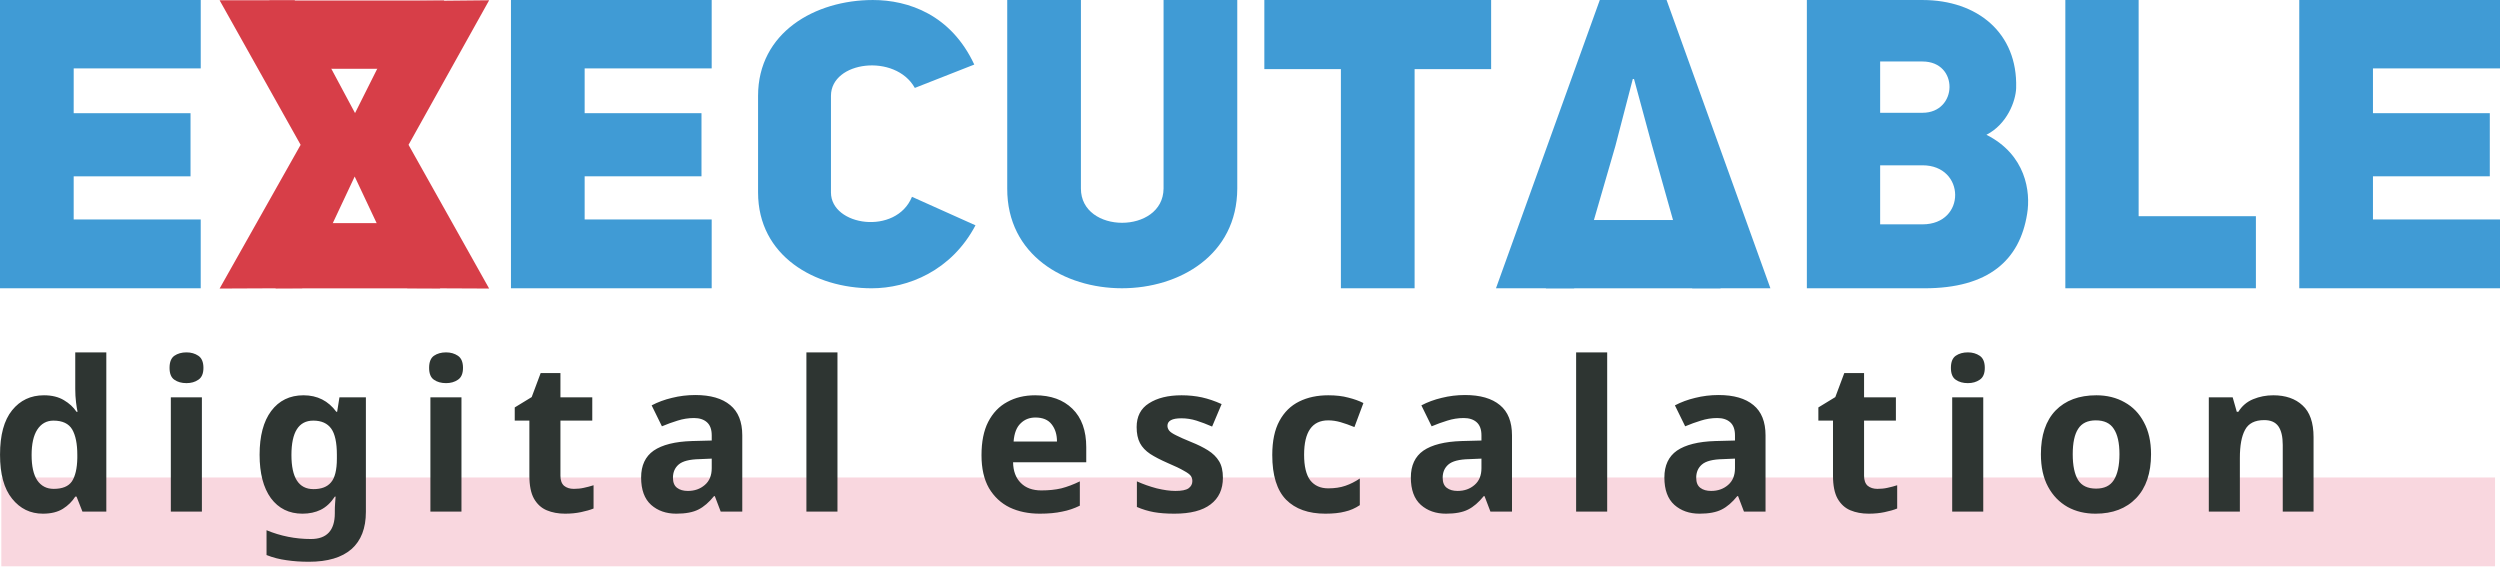
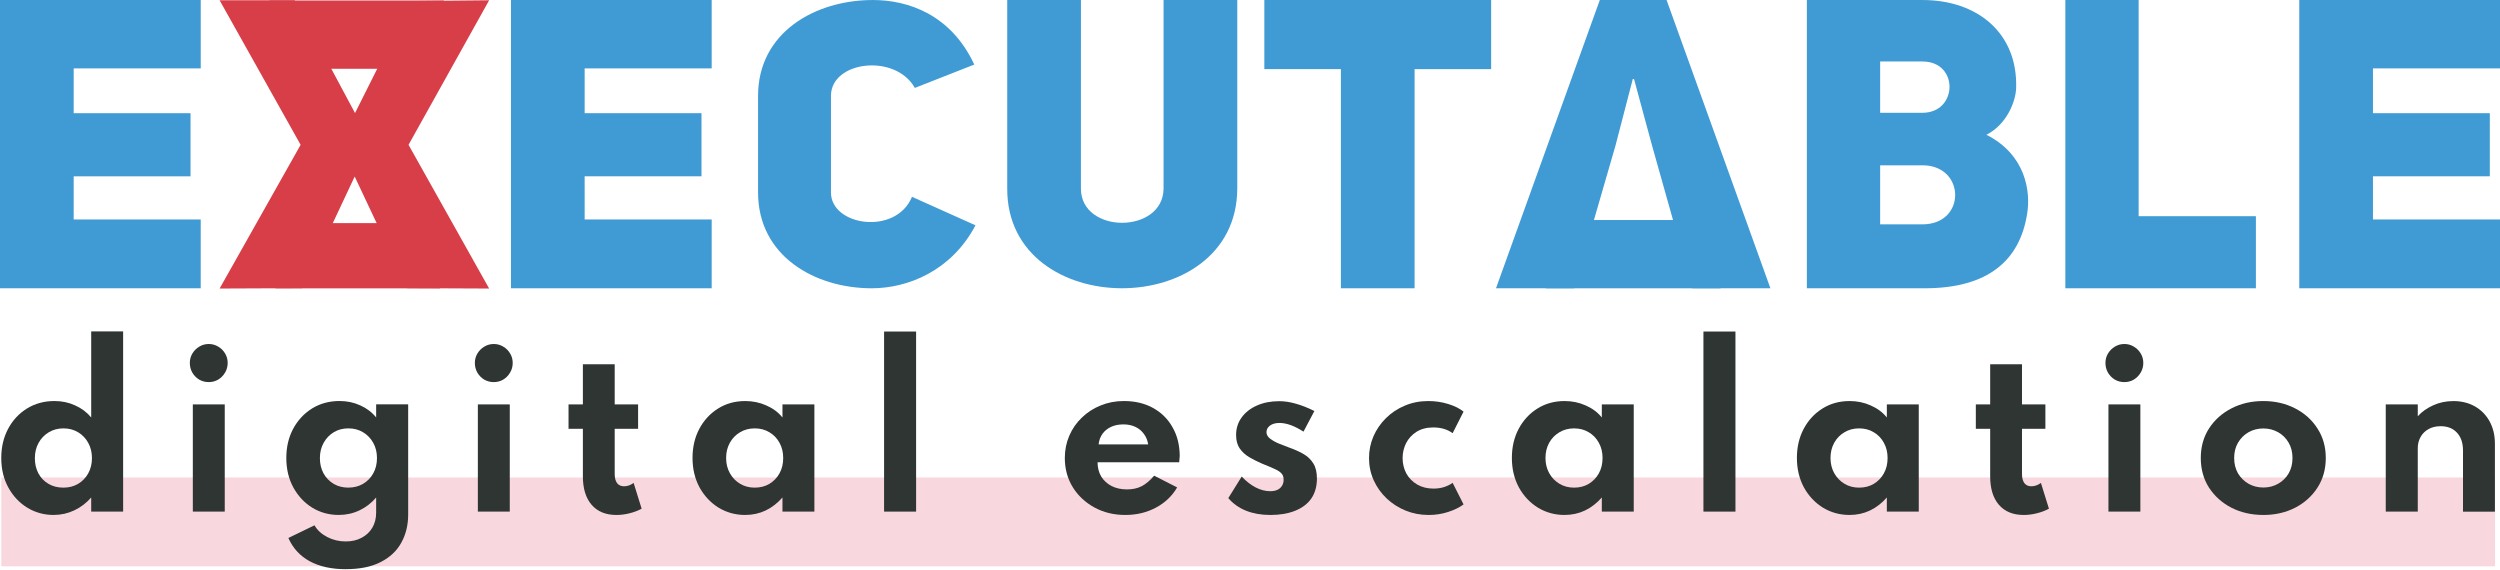
<svg xmlns="http://www.w3.org/2000/svg" width="151.626mm" height="34.522mm" viewBox="0 0 151.626 34.522" version="1.1" id="svg1765">
  <defs id="defs1759" />
  <g id="layer1" transform="translate(-17.92514,-15.4024)">
-     <rect style="fill:#dd0537;fill-opacity:0.157;stroke:none;stroke-width:0.7;stroke-linecap:butt;stroke-linejoin:round;stroke-miterlimit:4;stroke-dasharray:none;stroke-opacity:1;paint-order:normal" id="rect4734" width="151.245" height="5.388" x="18.005" y="44.361" />
-     <text xml:space="preserve" style="font-style:normal;font-weight:normal;font-size:12.305px;line-height:0;font-family:sans-serif;letter-spacing:1.635px;word-spacing:0px;fill:#2e3532;fill-opacity:1;stroke:none;stroke-width:0.264" x="17.425" y="46.274" id="text4071" transform="scale(0.9965882,1.003424)">
-       <tspan id="tspan4069" x="17.425" y="46.274" style="font-style:normal;font-variant:normal;font-weight:bold;font-stretch:normal;font-size:12.657px;line-height:263.681px;font-family:Spartan;-inkscape-font-specification:'Spartan Bold';letter-spacing:1.962px;fill:#2e3532;fill-opacity:1;stroke-width:0.264">digital escalation</tspan>
-     </text>
+     <path style="fill:#dd0537;fill-opacity:0.157;stroke:none;stroke-width:0.7;stroke-linecap:butt;stroke-linejoin:round;stroke-miterlimit:4;stroke-dasharray:none;stroke-opacity:1;paint-order:normal" d="M 18.005,44.361 H 169.25 v 5.388 H 18.005 Z" id="rect4734" />
+     <path id="path835" style="font-style:normal;font-variant:normal;font-weight:bold;font-stretch:normal;font-size:12.657px;line-height:263.681px;font-family:Spartan;-inkscape-font-specification:'Spartan Bold';letter-spacing:1.962px;word-spacing:0px;fill:#2e3532;fill-opacity:1;stroke:none;stroke-width:0.264" d="m 21.187,46.635 q -0.877,0 -1.602,-0.438 -0.725,-0.445 -1.154,-1.226 -0.429,-0.781 -0.429,-1.791 0,-0.991 0.416,-1.772 0.416,-0.781 1.148,-1.232 0.732,-0.451 1.665,-0.451 0.681,0 1.255,0.267 0.58,0.26 0.971,0.73 v -5.22 h 1.936 v 10.928 h -1.936 v -0.857 q -0.435,0.502 -1.022,0.781 -0.587,0.279 -1.249,0.279 z m 0.58,-1.657 q 0.505,0 0.896,-0.229 0.391,-0.235 0.612,-0.635 0.227,-0.406 0.227,-0.927 0,-0.521 -0.227,-0.927 -0.221,-0.406 -0.612,-0.641 -0.391,-0.235 -0.889,-0.235 -0.498,0 -0.889,0.235 -0.391,0.235 -0.618,0.641 -0.227,0.406 -0.227,0.933 0,0.514 0.214,0.921 0.221,0.406 0.612,0.635 0.391,0.229 0.902,0.229 z" />
+     <path id="path837" style="font-style:normal;font-variant:normal;font-weight:bold;font-stretch:normal;font-size:12.657px;line-height:263.681px;font-family:Spartan;-inkscape-font-specification:'Spartan Bold';letter-spacing:1.962px;word-spacing:0px;fill:#2e3532;fill-opacity:1;stroke:none;stroke-width:0.264" d="m 29.62,46.432 v -6.502 h 1.936 v 6.502 z m 0.965,-7.855 q -0.315,0 -0.58,-0.152 -0.259,-0.159 -0.416,-0.425 -0.151,-0.267 -0.151,-0.584 0,-0.318 0.158,-0.578 0.158,-0.26 0.416,-0.413 0.259,-0.159 0.574,-0.159 0.315,0 0.574,0.159 0.259,0.152 0.416,0.413 0.158,0.26 0.158,0.578 0,0.318 -0.158,0.584 -0.158,0.267 -0.416,0.425 -0.259,0.152 -0.574,0.152 z" />
+     <path id="path839" style="font-style:normal;font-variant:normal;font-weight:bold;font-stretch:normal;font-size:12.657px;line-height:263.681px;font-family:Spartan;-inkscape-font-specification:'Spartan Bold';letter-spacing:1.962px;word-spacing:0px;fill:#2e3532;fill-opacity:1;stroke:none;stroke-width:0.264" d="m 38.903,49.924 q -1.305,0 -2.195,-0.483 -0.883,-0.483 -1.293,-1.41 l 1.583,-0.768 q 0.259,0.444 0.776,0.711 0.517,0.267 1.123,0.267 0.549,0 0.959,-0.222 0.416,-0.216 0.65,-0.61 0.233,-0.394 0.233,-0.921 v -0.914 q -0.423,0.502 -1.009,0.781 -0.587,0.279 -1.261,0.279 -0.877,0 -1.602,-0.438 -0.719,-0.445 -1.148,-1.226 -0.429,-0.781 -0.429,-1.791 0,-0.991 0.416,-1.772 0.423,-0.781 1.148,-1.232 0.732,-0.451 1.665,-0.451 0.681,0 1.261,0.267 0.58,0.26 0.959,0.73 v -0.794 h 1.942 v 6.68 q 0,0.959 -0.416,1.708 -0.41,0.749 -1.249,1.175 -0.839,0.432 -2.113,0.432 z m 0.145,-4.947 q 0.505,0 0.896,-0.229 0.397,-0.235 0.618,-0.635 0.227,-0.406 0.227,-0.927 0,-0.521 -0.227,-0.927 -0.227,-0.406 -0.618,-0.641 -0.391,-0.235 -0.889,-0.235 -0.498,0 -0.889,0.235 -0.385,0.235 -0.612,0.641 -0.227,0.406 -0.227,0.933 0,0.514 0.221,0.921 0.221,0.4 0.612,0.635 0.391,0.229 0.889,0.229 z" />
+     <path id="path841" style="font-style:normal;font-variant:normal;font-weight:bold;font-stretch:normal;font-size:12.657px;line-height:263.681px;font-family:Spartan;-inkscape-font-specification:'Spartan Bold';letter-spacing:1.962px;word-spacing:0px;fill:#2e3532;fill-opacity:1;stroke:none;stroke-width:0.264" d="m 46.907,46.432 v -6.502 h 1.936 v 6.502 z m 0.965,-7.855 q -0.315,0 -0.58,-0.152 -0.259,-0.159 -0.416,-0.425 -0.151,-0.267 -0.151,-0.584 0,-0.318 0.158,-0.578 0.158,-0.26 0.416,-0.413 0.259,-0.159 0.574,-0.159 0.315,0 0.574,0.159 0.259,0.152 0.416,0.413 0.158,0.26 0.158,0.578 0,0.318 -0.158,0.584 -0.158,0.267 -0.416,0.425 -0.259,0.152 -0.574,0.152 z" />
+     <path id="path843" style="font-style:normal;font-variant:normal;font-weight:bold;font-stretch:normal;font-size:12.657px;line-height:263.681px;font-family:Spartan;-inkscape-font-specification:'Spartan Bold';letter-spacing:1.962px;word-spacing:0px;fill:#2e3532;fill-opacity:1;stroke:none;stroke-width:0.264" d="m 55.308,46.635 q -0.965,0 -1.501,-0.616 -0.53,-0.616 -0.53,-1.727 v -2.883 h -0.87 v -1.48 h 0.87 v -2.432 h 1.93 v 2.432 h 1.419 v 1.48 h -1.419 v 2.737 q 0,0.368 0.145,0.559 0.145,0.191 0.423,0.191 0.303,0 0.58,-0.203 l 0.486,1.562 q -0.328,0.178 -0.738,0.279 -0.404,0.102 -0.795,0.102 z" />
+     <path id="path845" style="font-style:normal;font-variant:normal;font-weight:bold;font-stretch:normal;font-size:12.657px;line-height:263.681px;font-family:Spartan;-inkscape-font-specification:'Spartan Bold';letter-spacing:1.962px;word-spacing:0px;fill:#2e3532;fill-opacity:1;stroke:none;stroke-width:0.264" d="m 63.125,46.635 q -0.889,0 -1.621,-0.445 -0.725,-0.451 -1.154,-1.232 -0.423,-0.787 -0.423,-1.784 0,-0.984 0.41,-1.759 0.416,-0.781 1.135,-1.232 0.725,-0.457 1.652,-0.457 0.687,0 1.28,0.267 0.599,0.26 0.978,0.73 v -0.794 h 1.936 v 6.502 h -1.936 v -0.857 q -0.441,0.508 -1.015,0.787 -0.574,0.273 -1.242,0.273 z m 0.574,-1.657 q 0.505,0 0.889,-0.229 0.391,-0.235 0.612,-0.635 0.227,-0.406 0.227,-0.933 0,-0.521 -0.227,-0.927 -0.221,-0.406 -0.612,-0.635 -0.385,-0.235 -0.889,-0.235 -0.498,0 -0.889,0.235 -0.391,0.229 -0.618,0.635 -0.227,0.406 -0.227,0.927 0,0.514 0.227,0.921 0.227,0.406 0.618,0.641 0.391,0.235 0.889,0.235 z" />
+     <path id="path847" style="font-style:normal;font-variant:normal;font-weight:bold;font-stretch:normal;font-size:12.657px;line-height:263.681px;font-family:Spartan;-inkscape-font-specification:'Spartan Bold';letter-spacing:1.962px;word-spacing:0px;fill:#2e3532;fill-opacity:1;stroke:none;stroke-width:0.264" d="M 71.545,46.432 V 35.51 h 1.942 v 10.922 z" />
+     <path id="path849" style="font-style:normal;font-variant:normal;font-weight:bold;font-stretch:normal;font-size:12.657px;line-height:263.681px;font-family:Spartan;-inkscape-font-specification:'Spartan Bold';letter-spacing:1.962px;word-spacing:0px;fill:#2e3532;fill-opacity:1;stroke:none;stroke-width:0.264" d="m 86.177,46.635 q -1.047,0 -1.879,-0.457 -0.832,-0.457 -1.312,-1.232 -0.479,-0.781 -0.479,-1.765 0,-0.724 0.271,-1.353 0.271,-0.629 0.763,-1.099 0.492,-0.476 1.142,-0.737 0.65,-0.267 1.406,-0.267 1.009,0 1.766,0.419 0.763,0.419 1.186,1.175 0.429,0.749 0.435,1.74 -0.006,0.083 -0.013,0.146 0,0.064 -0.019,0.235 h -4.951 q 0,0.489 0.221,0.864 0.227,0.368 0.631,0.578 0.404,0.203 0.94,0.203 0.505,0 0.889,-0.197 0.385,-0.203 0.751,-0.635 l 1.394,0.711 q -0.454,0.781 -1.287,1.226 -0.832,0.445 -1.854,0.445 z m -1.621,-4.28 h 3.008 q -0.063,-0.381 -0.271,-0.648 -0.202,-0.273 -0.517,-0.419 -0.315,-0.146 -0.713,-0.146 -0.423,0 -0.744,0.146 -0.322,0.146 -0.523,0.419 -0.196,0.267 -0.24,0.648 z" />
+     <path id="path851" style="font-style:normal;font-variant:normal;font-weight:bold;font-stretch:normal;font-size:12.657px;line-height:263.681px;font-family:Spartan;-inkscape-font-specification:'Spartan Bold';letter-spacing:1.962px;word-spacing:0px;fill:#2e3532;fill-opacity:1;stroke:none;stroke-width:0.264" d="m 94.963,46.635 q -0.82,0 -1.469,-0.26 -0.643,-0.26 -1.072,-0.762 l 0.814,-1.308 q 0.404,0.432 0.845,0.66 0.441,0.229 0.883,0.229 0.246,0 0.423,-0.076 0.183,-0.083 0.284,-0.241 0.107,-0.159 0.107,-0.381 0,-0.254 -0.145,-0.394 -0.139,-0.146 -0.435,-0.273 -0.29,-0.133 -0.738,-0.311 -0.397,-0.171 -0.757,-0.381 -0.359,-0.21 -0.587,-0.533 -0.221,-0.324 -0.221,-0.819 0,-0.603 0.334,-1.06 0.334,-0.464 0.921,-0.724 0.593,-0.267 1.362,-0.267 0.479,0 1.003,0.152 0.53,0.146 1.129,0.445 l -0.662,1.251 q -0.814,-0.527 -1.457,-0.527 -0.359,0 -0.574,0.159 -0.214,0.159 -0.214,0.4 0,0.222 0.221,0.394 0.227,0.171 0.549,0.305 0.328,0.127 0.624,0.241 0.486,0.171 0.858,0.387 0.372,0.216 0.587,0.565 0.221,0.343 0.221,0.921 0,0.705 -0.334,1.2 -0.334,0.489 -0.978,0.749 -0.637,0.26 -1.52,0.26 z" />
+     <path id="path853" style="font-style:normal;font-variant:normal;font-weight:bold;font-stretch:normal;font-size:12.657px;line-height:263.681px;font-family:Spartan;-inkscape-font-specification:'Spartan Bold';letter-spacing:1.962px;word-spacing:0px;fill:#2e3532;fill-opacity:1;stroke:none;stroke-width:0.264" d="m 104.565,46.635 q -0.738,0 -1.394,-0.267 -0.65,-0.267 -1.148,-0.737 -0.498,-0.476 -0.782,-1.099 -0.284,-0.629 -0.284,-1.346 0,-0.692 0.265,-1.314 0.271,-0.622 0.757,-1.105 0.492,-0.489 1.148,-0.762 0.656,-0.279 1.425,-0.279 0.631,0 1.205,0.178 0.58,0.178 0.933,0.464 l -0.662,1.308 q -0.473,-0.349 -1.173,-0.349 -0.599,0 -1.022,0.267 -0.416,0.267 -0.631,0.692 -0.208,0.425 -0.208,0.895 0,0.514 0.227,0.94 0.233,0.419 0.656,0.667 0.429,0.248 0.99,0.248 0.353,0 0.65,-0.095 0.303,-0.102 0.511,-0.254 l 0.662,1.308 q -0.366,0.273 -0.933,0.457 -0.561,0.184 -1.192,0.184 z" />
+     <path id="path855" style="font-style:normal;font-variant:normal;font-weight:bold;font-stretch:normal;font-size:12.657px;line-height:263.681px;font-family:Spartan;-inkscape-font-specification:'Spartan Bold';letter-spacing:1.962px;word-spacing:0px;fill:#2e3532;fill-opacity:1;stroke:none;stroke-width:0.264" d="m 112.819,46.635 q -0.889,0 -1.621,-0.445 -0.725,-0.451 -1.154,-1.232 -0.423,-0.787 -0.423,-1.784 0,-0.984 0.41,-1.759 0.416,-0.781 1.135,-1.232 0.725,-0.457 1.652,-0.457 0.687,0 1.28,0.267 0.599,0.26 0.978,0.73 v -0.794 h 1.936 v 6.502 h -1.936 v -0.857 q -0.441,0.508 -1.015,0.787 -0.574,0.273 -1.242,0.273 z m 0.574,-1.657 q 0.505,0 0.889,-0.229 0.391,-0.235 0.612,-0.635 0.227,-0.406 0.227,-0.933 0,-0.521 -0.227,-0.927 -0.221,-0.406 -0.612,-0.635 -0.385,-0.235 -0.889,-0.235 -0.498,0 -0.889,0.235 -0.391,0.229 -0.618,0.635 -0.227,0.406 -0.227,0.927 0,0.514 0.227,0.921 0.227,0.406 0.618,0.641 0.391,0.235 0.889,0.235 z" />
+     <path id="path857" style="font-style:normal;font-variant:normal;font-weight:bold;font-stretch:normal;font-size:12.657px;line-height:263.681px;font-family:Spartan;-inkscape-font-specification:'Spartan Bold';letter-spacing:1.962px;word-spacing:0px;fill:#2e3532;fill-opacity:1;stroke:none;stroke-width:0.264" d="M 121.239,46.432 V 35.51 h 1.942 v 10.922 z" />
+     <path id="path859" style="font-style:normal;font-variant:normal;font-weight:bold;font-stretch:normal;font-size:12.657px;line-height:263.681px;font-family:Spartan;-inkscape-font-specification:'Spartan Bold';letter-spacing:1.962px;word-spacing:0px;fill:#2e3532;fill-opacity:1;stroke:none;stroke-width:0.264" d="m 130.106,46.635 q -0.889,0 -1.621,-0.445 -0.725,-0.451 -1.154,-1.232 -0.423,-0.787 -0.423,-1.784 0,-0.984 0.41,-1.759 0.416,-0.781 1.135,-1.232 0.725,-0.457 1.652,-0.457 0.687,0 1.28,0.267 0.599,0.26 0.978,0.73 v -0.794 h 1.936 v 6.502 h -1.936 v -0.857 q -0.441,0.508 -1.015,0.787 -0.574,0.273 -1.242,0.273 z m 0.574,-1.657 q 0.505,0 0.889,-0.229 0.391,-0.235 0.612,-0.635 0.227,-0.406 0.227,-0.933 0,-0.521 -0.227,-0.927 -0.221,-0.406 -0.612,-0.635 -0.385,-0.235 -0.889,-0.235 -0.498,0 -0.889,0.235 -0.391,0.229 -0.618,0.635 -0.227,0.406 -0.227,0.927 0,0.514 0.227,0.921 0.227,0.406 0.618,0.641 0.391,0.235 0.889,0.235 z" />
+     <path id="path861" style="font-style:normal;font-variant:normal;font-weight:bold;font-stretch:normal;font-size:12.657px;line-height:263.681px;font-family:Spartan;-inkscape-font-specification:'Spartan Bold';letter-spacing:1.962px;word-spacing:0px;fill:#2e3532;fill-opacity:1;stroke:none;stroke-width:0.264" d="m 140.661,46.635 q -0.965,0 -1.501,-0.616 -0.53,-0.616 -0.53,-1.727 v -2.883 h -0.87 v -1.48 h 0.87 v -2.432 h 1.93 v 2.432 h 1.419 v 1.48 h -1.419 v 2.737 q 0,0.368 0.145,0.559 0.145,0.191 0.423,0.191 0.303,0 0.58,-0.203 l 0.486,1.562 q -0.328,0.178 -0.738,0.279 -0.404,0.102 -0.795,0.102 z" />
+     <path id="path863" style="font-style:normal;font-variant:normal;font-weight:bold;font-stretch:normal;font-size:12.657px;line-height:263.681px;font-family:Spartan;-inkscape-font-specification:'Spartan Bold';letter-spacing:1.962px;word-spacing:0px;fill:#2e3532;fill-opacity:1;stroke:none;stroke-width:0.264" d="m 145.803,46.432 v -6.502 h 1.936 v 6.502 z m 0.965,-7.855 q -0.315,0 -0.58,-0.152 -0.259,-0.159 -0.416,-0.425 -0.151,-0.267 -0.151,-0.584 0,-0.318 0.158,-0.578 0.158,-0.26 0.416,-0.413 0.259,-0.159 0.574,-0.159 0.315,0 0.574,0.159 0.259,0.152 0.416,0.413 0.158,0.26 0.158,0.578 0,0.318 -0.158,0.584 -0.158,0.267 -0.416,0.425 -0.259,0.152 -0.574,0.152 z" />
+     <path id="path865" style="font-style:normal;font-variant:normal;font-weight:bold;font-stretch:normal;font-size:12.657px;line-height:263.681px;font-family:Spartan;-inkscape-font-specification:'Spartan Bold';letter-spacing:1.962px;word-spacing:0px;fill:#2e3532;fill-opacity:1;stroke:none;stroke-width:0.264" d="m 155.2,46.635 q -1.072,0 -1.936,-0.438 -0.858,-0.445 -1.362,-1.219 -0.498,-0.781 -0.498,-1.797 0,-1.016 0.498,-1.791 0.505,-0.781 1.362,-1.219 0.858,-0.445 1.93,-0.445 1.072,0 1.93,0.445 0.858,0.438 1.356,1.219 0.505,0.775 0.505,1.791 0,1.016 -0.505,1.797 -0.498,0.775 -1.356,1.219 -0.858,0.438 -1.924,0.438 z m 0,-1.664 q 0.492,0 0.896,-0.229 0.404,-0.229 0.637,-0.629 0.233,-0.406 0.233,-0.933 0,-0.527 -0.233,-0.927 -0.233,-0.406 -0.637,-0.635 -0.404,-0.229 -0.896,-0.229 -0.498,0 -0.902,0.229 -0.397,0.229 -0.637,0.635 -0.233,0.4 -0.233,0.927 0,0.527 0.233,0.933 0.24,0.4 0.637,0.629 0.404,0.229 0.902,0.229 z" />
+     <path id="path867" style="font-style:normal;font-variant:normal;font-weight:bold;font-stretch:normal;font-size:12.657px;line-height:263.681px;font-family:Spartan;-inkscape-font-specification:'Spartan Bold';letter-spacing:1.962px;word-spacing:0px;fill:#2e3532;fill-opacity:1;stroke:none;stroke-width:0.264" d="m 162.622,46.432 v -6.502 h 1.942 v 0.718 q 0.366,-0.406 0.927,-0.66 0.561,-0.26 1.236,-0.26 0.738,0 1.305,0.324 0.568,0.324 0.889,0.908 0.322,0.584 0.322,1.359 v 4.115 h -1.936 v -3.702 q 0,-0.699 -0.366,-1.086 -0.359,-0.394 -0.99,-0.394 -0.429,0 -0.738,0.178 -0.309,0.171 -0.479,0.476 -0.17,0.298 -0.17,0.679 v 3.848 z" />
    <path id="path132" style="font-style:normal;font-variant:normal;font-weight:bold;font-stretch:normal;font-size:24.694px;line-height:1000;font-family:'Uni Sans';-inkscape-font-specification:'Uni Sans Bold';letter-spacing:0.529px;word-spacing:0px;fill:#409bd5;fill-opacity:1;stroke:none;stroke-width:0.265" d="m 22.395,19.551 h 7.705 v -4.149 H 17.925 v 17.484 h 12.174 v -4.173 h -7.705 v -2.618 h 7.087 v -3.828 h -7.087 z" />
    <path id="path134" style="font-style:normal;font-variant:normal;font-weight:bold;font-stretch:normal;font-size:24.694px;line-height:1000;font-family:'Uni Sans';-inkscape-font-specification:'Uni Sans Bold';letter-spacing:0.529px;word-spacing:0px;fill:#409bd5;fill-opacity:1;stroke:none;stroke-width:0.265" d="m 53.384,19.551 h 7.705 v -4.149 h -12.174 v 17.484 h 12.174 v -4.173 h -7.705 v -2.618 h 7.087 v -3.828 h -7.087 z" />
    <path id="path136" style="font-style:normal;font-variant:normal;font-weight:bold;font-stretch:normal;font-size:24.694px;line-height:1000;font-family:'Uni Sans';-inkscape-font-specification:'Uni Sans Bold';letter-spacing:0.529px;word-spacing:0px;fill:#409bd5;fill-opacity:1;stroke:none;stroke-width:0.261" d="m 73.237,27.339 c -0.963,2.354 -4.914,1.777 -4.914,-0.264 v -5.86 c 0,-2.113 3.902,-2.594 5.087,-0.48 l 3.605,-1.417 c -1.408,-3.026 -4,-3.915 -6.149,-3.915 -3.507,0 -6.964,1.969 -6.964,5.812 v 5.86 c 0,3.867 3.457,5.812 6.89,5.812 2.198,0 4.84,-1.057 6.297,-3.819 z" />
    <path id="path138" style="font-style:normal;font-variant:normal;font-weight:bold;font-stretch:normal;font-size:24.694px;line-height:1000;font-family:'Uni Sans';-inkscape-font-specification:'Uni Sans Bold';letter-spacing:0.529px;word-spacing:0px;fill:#409bd5;fill-opacity:1;stroke:none;stroke-width:0.262" d="m 83.484,15.402 h -4.47 v 11.437 c -0.025,8.062 13.928,8.062 13.952,0 V 15.402 h -4.47 v 11.437 c -0.025,2.768 -5.013,2.768 -5.013,0 z" />
    <path id="path140" style="font-style:normal;font-variant:normal;font-weight:bold;font-stretch:normal;font-size:24.694px;line-height:1000;font-family:'Uni Sans';-inkscape-font-specification:'Uni Sans Bold';letter-spacing:0.529px;word-spacing:0px;fill:#409bd5;fill-opacity:1;stroke:none;stroke-width:0.264" d="M 108.363,19.595 V 15.402 H 94.608 v 4.192 h 4.643 v 13.292 h 4.47 V 19.595 Z" />
    <path id="path142" style="font-style:normal;font-variant:normal;font-weight:bold;font-stretch:normal;font-size:24.694px;line-height:1000;font-family:'Uni Sans';-inkscape-font-specification:'Uni Sans Bold';letter-spacing:0.529px;word-spacing:0px;fill:#409bd5;fill-opacity:1;stroke:none;stroke-width:0.265" d="m 140.205,20.737 c 0.099,-3.334 -2.346,-5.334 -5.68,-5.334 h -7.013 v 17.484 h 7.137 c 3.877,0 5.779,-1.704 6.223,-4.519 0.222,-1.333 -0.074,-3.581 -2.469,-4.791 1.259,-0.642 1.778,-2.05 1.803,-2.84 z m -8.248,1.506 v -3.111 h 2.568 c 2.223,0 2.148,3.111 0,3.111 z m 0,6.766 v -3.581 h 2.568 c 2.618,0 2.667,3.581 0,3.581 z" />
    <path id="path144" style="font-style:normal;font-variant:normal;font-weight:bold;font-stretch:normal;font-size:24.694px;line-height:1000;font-family:'Uni Sans';-inkscape-font-specification:'Uni Sans Bold';letter-spacing:0.529px;word-spacing:0px;fill:#409bd5;fill-opacity:1;stroke:none;stroke-width:0.265" d="m 143.189,32.886 h 11.557 v -4.371 h -7.112 v -13.113 h -4.445 z" />
    <path id="path146" style="font-style:normal;font-variant:normal;font-weight:bold;font-stretch:normal;font-size:24.694px;line-height:1000;font-family:'Uni Sans';-inkscape-font-specification:'Uni Sans Bold';letter-spacing:0.529px;word-spacing:0px;fill:#409bd5;fill-opacity:1;stroke:none;stroke-width:0.265" d="m 161.846,19.551 h 7.705 v -4.149 h -12.174 v 17.484 h 12.174 v -4.173 h -7.705 v -2.618 h 7.087 v -3.828 h -7.087 z" />
-     <g style="fill:#409bd5;fill-opacity:1" id="g4766" transform="translate(-4.15817,-149.404)">
-       <g aria-label="X" transform="translate(0.1273052,0.01034225)" style="font-style:normal;font-variant:normal;font-weight:900;font-stretch:normal;font-size:24.694px;line-height:1000;font-family:'Uni Sans';-inkscape-font-specification:'Uni Sans Heavy';letter-spacing:-5.879px;word-spacing:0px;fill:#d73e48;fill-opacity:1;stroke:none;stroke-width:0.265;stroke-linejoin:round" id="text4667">
-         <path d="m 43.489,171.654 -3.664,-6.841 h -4.55 l 4.914,8.767 -4.914,8.717 5.01,-0.022 3.183,-6.772 3.191,6.772 4.964,0.022 -4.889,-8.717 4.889,-8.767 -4.73,0.047 z" style="font-style:normal;font-variant:normal;font-weight:900;font-stretch:normal;font-size:24.694px;font-family:'Uni Sans';-inkscape-font-specification:'Uni Sans Heavy';fill:#d73e48;fill-opacity:1;stroke-width:0.265" id="path924" />
-       </g>
-       <rect y="164.827" x="38.298" height="4.141" width="10.592" id="rect4669" style="fill:#d73e48;fill-opacity:1;stroke:none;stroke-width:0.7;stroke-linecap:butt;stroke-linejoin:round;stroke-miterlimit:4;stroke-dasharray:none;stroke-opacity:1;paint-order:normal" transform="translate(0.1273052,0.01034225)" />
-       <rect y="178.339" x="38.8" height="3.956" width="9.976" id="rect4669-3" style="fill:#d73e48;fill-opacity:1;stroke:#d73e48;stroke-width:0;stroke-linecap:butt;stroke-linejoin:round;stroke-miterlimit:4;stroke-dasharray:none;stroke-opacity:1;paint-order:normal" />
-     </g>
-     <g transform="matrix(1,0,0,0.9999513,-7.371539,-149.6735)" id="g1729">
-       <g id="text4690" style="font-style:normal;font-variant:normal;font-weight:900;font-stretch:normal;font-size:24.694px;line-height:1000;font-family:'Uni Sans';-inkscape-font-specification:'Uni Sans Heavy';letter-spacing:-5.879px;word-spacing:0px;fill:#409bd5;fill-opacity:1;stroke:none;stroke-width:0.265" transform="rotate(180,3.342149,0.144135)" aria-label="V">
-         <path id="path4707" style="font-style:normal;font-variant:normal;font-weight:900;font-stretch:normal;font-size:24.694px;font-family:'Uni Sans';-inkscape-font-specification:'Uni Sans Heavy';fill:#409bd5;fill-opacity:1;stroke-width:0.265" d="m -116.587,-173.645 -1.055,4.058 h -0.074 l -1.088,-4.016 -2.443,-8.677 h -4.741 l 6.297,17.484 h 4.05 l 6.297,-17.484 h -4.741 z" />
-       </g>
-       <rect y="178.429" x="119.056" height="4.141" width="10.592" id="rect4669-1" style="fill:#409bd5;fill-opacity:1;stroke:none;stroke-width:0.7;stroke-linecap:butt;stroke-linejoin:round;stroke-miterlimit:4;stroke-dasharray:none;stroke-opacity:1;paint-order:normal" />
-     </g>
+     <path d="M 39.458,22.26 35.794,15.419 H 31.244 l 4.914,8.767 -4.914,8.717 5.01,-0.022 3.183,-6.772 3.191,6.772 4.964,0.022 -4.889,-8.717 4.889,-8.767 -4.73,0.047 z" style="font-style:normal;font-variant:normal;font-weight:900;font-stretch:normal;font-size:24.694px;line-height:1000;font-family:'Uni Sans';-inkscape-font-specification:'Uni Sans Heavy';letter-spacing:-5.879px;word-spacing:0px;fill:#d73e48;fill-opacity:1;stroke:none;stroke-width:0.265;stroke-linejoin:round" id="path924" />
+     <path id="rect4669" d="m 34.267,15.433 h 10.592 v 4.141 H 34.267 Z" style="fill:#d73e48;fill-opacity:1;stroke:none;stroke-width:0.7;stroke-linecap:butt;stroke-linejoin:round;stroke-miterlimit:4;stroke-dasharray:none;stroke-opacity:1;paint-order:normal" />
+     <path id="rect4669-3" d="m 34.641,28.935 h 9.976 v 3.956 h -9.976 z" style="fill:#d73e48;fill-opacity:1;stroke:#d73e48;stroke-width:0;stroke-linecap:butt;stroke-linejoin:round;stroke-miterlimit:4;stroke-dasharray:none;stroke-opacity:1;paint-order:normal" />
+     <path id="path4707" style="font-style:normal;font-variant:normal;font-weight:900;font-stretch:normal;font-size:24.694px;line-height:1000;font-family:'Uni Sans';-inkscape-font-specification:'Uni Sans Heavy';letter-spacing:-5.879px;word-spacing:0px;fill:#409bd5;fill-opacity:1;stroke:none;stroke-width:0.265" d="m 115.9,24.252 1.055,-4.058 h 0.074 l 1.088,4.016 2.443,8.676 h 4.741 l -6.297,-17.483 h -4.05 L 108.658,32.886 h 4.741 z" />
+     <path id="rect4669-1" d="m 111.684,28.747 h 10.592 v 4.141 h -10.592 z" style="fill:#409bd5;fill-opacity:1;stroke:none;stroke-width:0.7;stroke-linecap:butt;stroke-linejoin:round;stroke-miterlimit:4;stroke-dasharray:none;stroke-opacity:1;paint-order:normal" />
  </g>
</svg>
